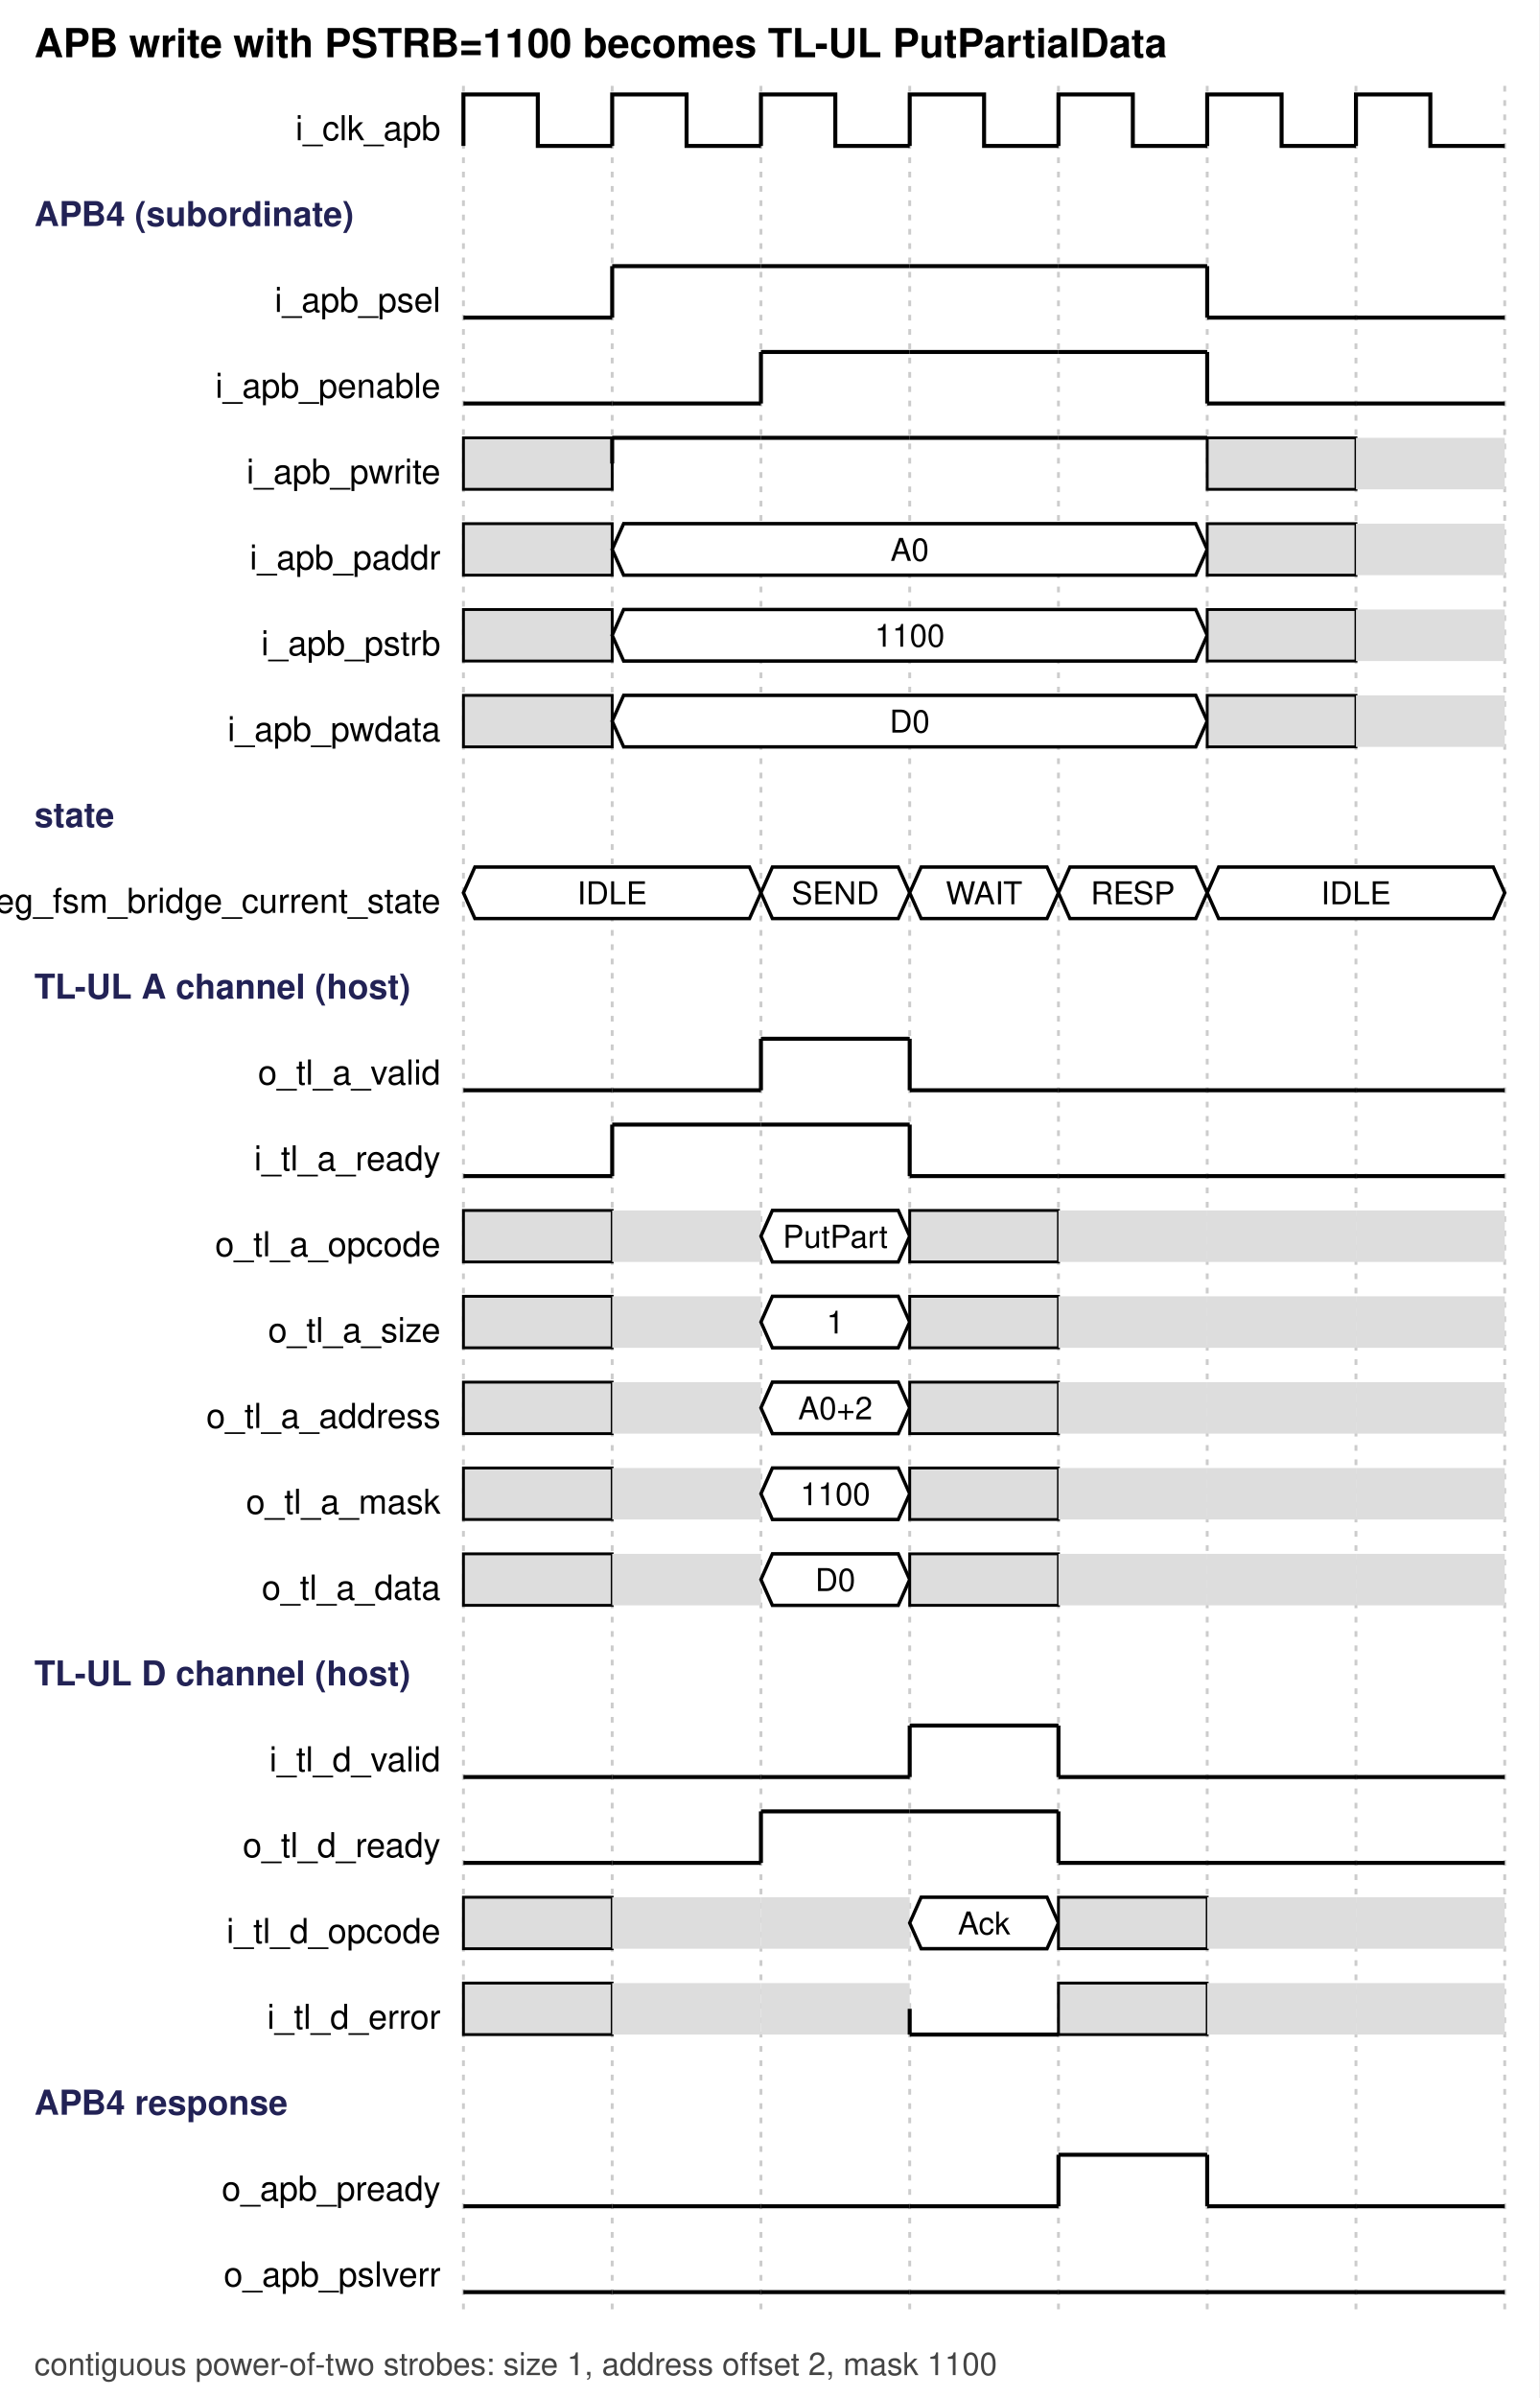
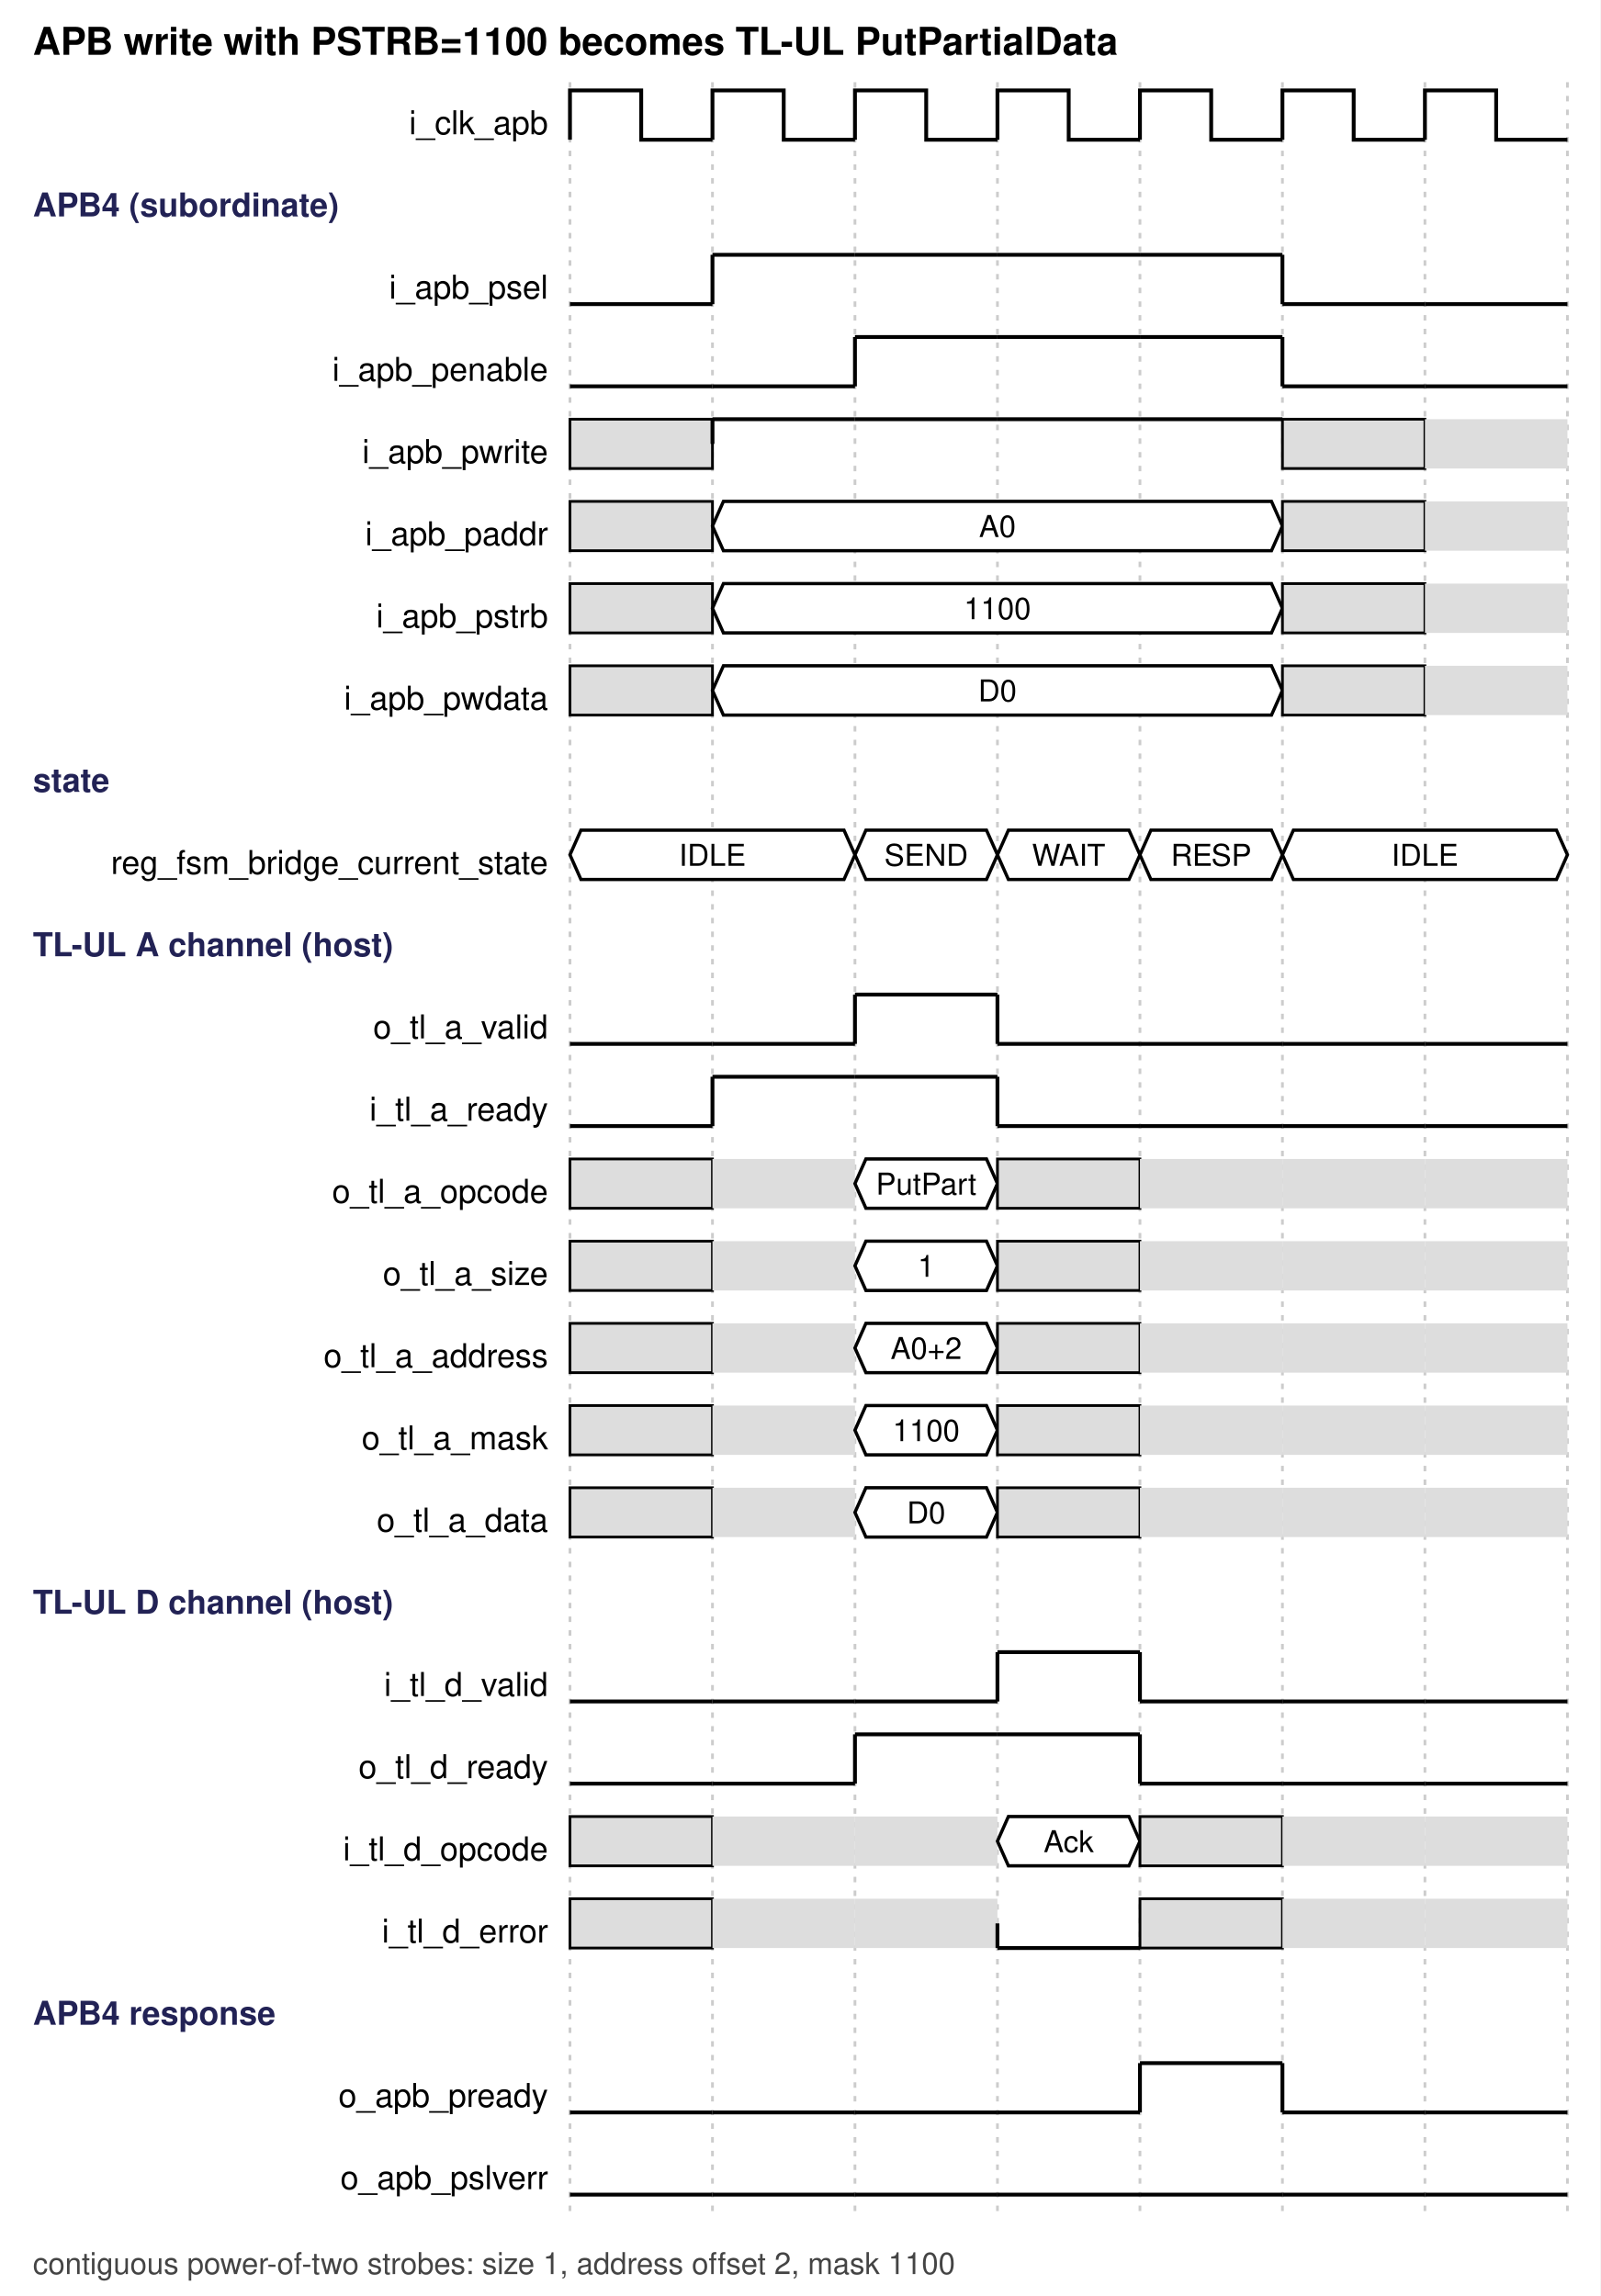
- <svg xmlns="http://www.w3.org/2000/svg" width="538" height="838" viewBox="0 0 538 838" font-family="Helvetica,Arial,sans-serif">
+ <svg xmlns="http://www.w3.org/2000/svg" width="584" height="838" viewBox="0 0 584 838" font-family="Helvetica,Arial,sans-serif">
  <rect width="100%" height="100%" fill="#fff" />
  <text x="12" y="20" font-size="14" font-weight="bold">APB write with PSTRB=1100 becomes TL-UL PutPartialData</text>
-   <line x1="162" y1="30" x2="162" y2="810" stroke="#ccc" stroke-dasharray="2,3" />
-   <line x1="214" y1="30" x2="214" y2="810" stroke="#ccc" stroke-dasharray="2,3" />
-   <line x1="266" y1="30" x2="266" y2="810" stroke="#ccc" stroke-dasharray="2,3" />
-   <line x1="318" y1="30" x2="318" y2="810" stroke="#ccc" stroke-dasharray="2,3" />
-   <line x1="370" y1="30" x2="370" y2="810" stroke="#ccc" stroke-dasharray="2,3" />
-   <line x1="422" y1="30" x2="422" y2="810" stroke="#ccc" stroke-dasharray="2,3" />
-   <line x1="474" y1="30" x2="474" y2="810" stroke="#ccc" stroke-dasharray="2,3" />
-   <line x1="526" y1="30" x2="526" y2="810" stroke="#ccc" stroke-dasharray="2,3" />
-   <text x="154" y="49" font-size="12" text-anchor="end">i_clk_apb</text>
-   <polyline points="162.0,51.0 162.0,33.0 188.0,33.0 188.0,51.0 214.0,51.0" stroke="#000" stroke-width="1.4" fill="none" />
-   <polyline points="214.0,51.0 214.0,33.0 240.0,33.0 240.0,51.0 266.0,51.0" stroke="#000" stroke-width="1.4" fill="none" />
-   <polyline points="266.0,51.0 266.0,33.0 292.0,33.0 292.0,51.0 318.0,51.0" stroke="#000" stroke-width="1.4" fill="none" />
-   <polyline points="318.0,51.0 318.0,33.0 344.0,33.0 344.0,51.0 370.0,51.0" stroke="#000" stroke-width="1.4" fill="none" />
-   <polyline points="370.0,51.0 370.0,33.0 396.0,33.0 396.0,51.0 422.0,51.0" stroke="#000" stroke-width="1.4" fill="none" />
-   <polyline points="422.0,51.0 422.0,33.0 448.0,33.0 448.0,51.0 474.0,51.0" stroke="#000" stroke-width="1.4" fill="none" />
-   <polyline points="474.0,51.0 474.0,33.0 500.0,33.0 500.0,51.0 526.0,51.0" stroke="#000" stroke-width="1.4" fill="none" />
+   <line x1="208" y1="30" x2="208" y2="810" stroke="#ccc" stroke-dasharray="2,3" />
+   <line x1="260" y1="30" x2="260" y2="810" stroke="#ccc" stroke-dasharray="2,3" />
+   <line x1="312" y1="30" x2="312" y2="810" stroke="#ccc" stroke-dasharray="2,3" />
+   <line x1="364" y1="30" x2="364" y2="810" stroke="#ccc" stroke-dasharray="2,3" />
+   <line x1="416" y1="30" x2="416" y2="810" stroke="#ccc" stroke-dasharray="2,3" />
+   <line x1="468" y1="30" x2="468" y2="810" stroke="#ccc" stroke-dasharray="2,3" />
+   <line x1="520" y1="30" x2="520" y2="810" stroke="#ccc" stroke-dasharray="2,3" />
+   <line x1="572" y1="30" x2="572" y2="810" stroke="#ccc" stroke-dasharray="2,3" />
+   <text x="200" y="49" font-size="12" text-anchor="end">i_clk_apb</text>
+   <polyline points="208.0,51.0 208.0,33.0 234.0,33.0 234.0,51.0 260.0,51.0" stroke="#000" stroke-width="1.4" fill="none" />
+   <polyline points="260.0,51.0 260.0,33.0 286.0,33.0 286.0,51.0 312.0,51.0" stroke="#000" stroke-width="1.4" fill="none" />
+   <polyline points="312.0,51.0 312.0,33.0 338.0,33.0 338.0,51.0 364.0,51.0" stroke="#000" stroke-width="1.4" fill="none" />
+   <polyline points="364.0,51.0 364.0,33.0 390.0,33.0 390.0,51.0 416.0,51.0" stroke="#000" stroke-width="1.4" fill="none" />
+   <polyline points="416.0,51.0 416.0,33.0 442.0,33.0 442.0,51.0 468.0,51.0" stroke="#000" stroke-width="1.4" fill="none" />
+   <polyline points="468.0,51.0 468.0,33.0 494.0,33.0 494.0,51.0 520.0,51.0" stroke="#000" stroke-width="1.4" fill="none" />
+   <polyline points="520.0,51.0 520.0,33.0 546.0,33.0 546.0,51.0 572.0,51.0" stroke="#000" stroke-width="1.4" fill="none" />
  <text x="12" y="79" font-size="12" font-weight="bold" fill="#225">APB4 (subordinate)</text>
-   <text x="154" y="109" font-size="12" text-anchor="end">i_apb_psel</text>
-   <polyline points="162.0,111.0 214.0,111.0" stroke="#000" stroke-width="1.4" fill="none" />
-   <polyline points="214.0,111.0 214.0,93.0" stroke="#000" stroke-width="1.4" fill="none" />
-   <polyline points="214.0,93.0 266.0,93.0" stroke="#000" stroke-width="1.4" fill="none" />
-   <polyline points="266.0,93.0 318.0,93.0" stroke="#000" stroke-width="1.4" fill="none" />
-   <polyline points="318.0,93.0 370.0,93.0" stroke="#000" stroke-width="1.4" fill="none" />
-   <polyline points="370.0,93.0 422.0,93.0" stroke="#000" stroke-width="1.4" fill="none" />
-   <polyline points="422.0,93.0 422.0,111.0" stroke="#000" stroke-width="1.4" fill="none" />
-   <polyline points="422.0,111.0 474.0,111.0" stroke="#000" stroke-width="1.4" fill="none" />
-   <polyline points="474.0,111.0 526.0,111.0" stroke="#000" stroke-width="1.4" fill="none" />
-   <text x="154" y="139" font-size="12" text-anchor="end">i_apb_penable</text>
-   <polyline points="162.0,141.0 214.0,141.0" stroke="#000" stroke-width="1.4" fill="none" />
-   <polyline points="214.0,141.0 266.0,141.0" stroke="#000" stroke-width="1.4" fill="none" />
-   <polyline points="266.0,141.0 266.0,123.0" stroke="#000" stroke-width="1.4" fill="none" />
-   <polyline points="266.0,123.0 318.0,123.0" stroke="#000" stroke-width="1.4" fill="none" />
-   <polyline points="318.0,123.0 370.0,123.0" stroke="#000" stroke-width="1.4" fill="none" />
-   <polyline points="370.0,123.0 422.0,123.0" stroke="#000" stroke-width="1.4" fill="none" />
-   <polyline points="422.0,123.0 422.0,141.0" stroke="#000" stroke-width="1.4" fill="none" />
-   <polyline points="422.0,141.0 474.0,141.0" stroke="#000" stroke-width="1.4" fill="none" />
-   <polyline points="474.0,141.0 526.0,141.0" stroke="#000" stroke-width="1.4" fill="none" />
-   <text x="154" y="169" font-size="12" text-anchor="end">i_apb_pwrite</text>
-   <rect x="162.0" y="153.0" width="52.0" height="18.0" fill="#ddd" stroke="#000" />
-   <polyline points="214.0,162.0 214.0,153.0" stroke="#000" stroke-width="1.4" fill="none" />
-   <polyline points="214.0,153.0 266.0,153.0" stroke="#000" stroke-width="1.4" fill="none" />
-   <polyline points="266.0,153.0 318.0,153.0" stroke="#000" stroke-width="1.4" fill="none" />
-   <polyline points="318.0,153.0 370.0,153.0" stroke="#000" stroke-width="1.4" fill="none" />
-   <polyline points="370.0,153.0 422.0,153.0" stroke="#000" stroke-width="1.4" fill="none" />
-   <rect x="422.0" y="153.0" width="52.0" height="18.0" fill="#ddd" stroke="#000" />
-   <rect x="474.0" y="153.0" width="52.0" height="18.0" fill="#ddd" stroke="none" />
-   <text x="154" y="199" font-size="12" text-anchor="end">i_apb_paddr</text>
-   <rect x="162.0" y="183.0" width="52.0" height="18.0" fill="#ddd" stroke="#000" />
-   <polygon points="218.0,183.0 418.0,183.0 422.0,192.0 418.0,201.0 218.0,201.0 214.0,192.0" fill="#ffffff" stroke="#000" stroke-width="1.2" />
-   <text x="318.0" y="196.0" text-anchor="middle" font-size="11">A0</text>
-   <rect x="422.0" y="183.0" width="52.0" height="18.0" fill="#ddd" stroke="#000" />
-   <rect x="474.0" y="183.0" width="52.0" height="18.0" fill="#ddd" stroke="none" />
-   <text x="154" y="229" font-size="12" text-anchor="end">i_apb_pstrb</text>
-   <rect x="162.0" y="213.0" width="52.0" height="18.0" fill="#ddd" stroke="#000" />
-   <polygon points="218.0,213.0 418.0,213.0 422.0,222.0 418.0,231.0 218.0,231.0 214.0,222.0" fill="#ffffff" stroke="#000" stroke-width="1.2" />
-   <text x="318.0" y="226.0" text-anchor="middle" font-size="11">1100</text>
-   <rect x="422.0" y="213.0" width="52.0" height="18.0" fill="#ddd" stroke="#000" />
-   <rect x="474.0" y="213.0" width="52.0" height="18.0" fill="#ddd" stroke="none" />
-   <text x="154" y="259" font-size="12" text-anchor="end">i_apb_pwdata</text>
-   <rect x="162.0" y="243.0" width="52.0" height="18.0" fill="#ddd" stroke="#000" />
-   <polygon points="218.0,243.0 418.0,243.0 422.0,252.0 418.0,261.0 218.0,261.0 214.0,252.0" fill="#ffffff" stroke="#000" stroke-width="1.2" />
-   <text x="318.0" y="256.0" text-anchor="middle" font-size="11">D0</text>
-   <rect x="422.0" y="243.0" width="52.0" height="18.0" fill="#ddd" stroke="#000" />
-   <rect x="474.0" y="243.0" width="52.0" height="18.0" fill="#ddd" stroke="none" />
+   <text x="200" y="109" font-size="12" text-anchor="end">i_apb_psel</text>
+   <polyline points="208.0,111.0 260.0,111.0" stroke="#000" stroke-width="1.4" fill="none" />
+   <polyline points="260.0,111.0 260.0,93.0" stroke="#000" stroke-width="1.4" fill="none" />
+   <polyline points="260.0,93.0 312.0,93.0" stroke="#000" stroke-width="1.4" fill="none" />
+   <polyline points="312.0,93.0 364.0,93.0" stroke="#000" stroke-width="1.4" fill="none" />
+   <polyline points="364.0,93.0 416.0,93.0" stroke="#000" stroke-width="1.4" fill="none" />
+   <polyline points="416.0,93.0 468.0,93.0" stroke="#000" stroke-width="1.4" fill="none" />
+   <polyline points="468.0,93.0 468.0,111.0" stroke="#000" stroke-width="1.4" fill="none" />
+   <polyline points="468.0,111.0 520.0,111.0" stroke="#000" stroke-width="1.4" fill="none" />
+   <polyline points="520.0,111.0 572.0,111.0" stroke="#000" stroke-width="1.4" fill="none" />
+   <text x="200" y="139" font-size="12" text-anchor="end">i_apb_penable</text>
+   <polyline points="208.0,141.0 260.0,141.0" stroke="#000" stroke-width="1.4" fill="none" />
+   <polyline points="260.0,141.0 312.0,141.0" stroke="#000" stroke-width="1.4" fill="none" />
+   <polyline points="312.0,141.0 312.0,123.0" stroke="#000" stroke-width="1.4" fill="none" />
+   <polyline points="312.0,123.0 364.0,123.0" stroke="#000" stroke-width="1.4" fill="none" />
+   <polyline points="364.0,123.0 416.0,123.0" stroke="#000" stroke-width="1.4" fill="none" />
+   <polyline points="416.0,123.0 468.0,123.0" stroke="#000" stroke-width="1.4" fill="none" />
+   <polyline points="468.0,123.0 468.0,141.0" stroke="#000" stroke-width="1.4" fill="none" />
+   <polyline points="468.0,141.0 520.0,141.0" stroke="#000" stroke-width="1.4" fill="none" />
+   <polyline points="520.0,141.0 572.0,141.0" stroke="#000" stroke-width="1.4" fill="none" />
+   <text x="200" y="169" font-size="12" text-anchor="end">i_apb_pwrite</text>
+   <rect x="208.0" y="153.0" width="52.0" height="18.0" fill="#ddd" stroke="#000" />
+   <polyline points="260.0,162.0 260.0,153.0" stroke="#000" stroke-width="1.4" fill="none" />
+   <polyline points="260.0,153.0 312.0,153.0" stroke="#000" stroke-width="1.4" fill="none" />
+   <polyline points="312.0,153.0 364.0,153.0" stroke="#000" stroke-width="1.4" fill="none" />
+   <polyline points="364.0,153.0 416.0,153.0" stroke="#000" stroke-width="1.4" fill="none" />
+   <polyline points="416.0,153.0 468.0,153.0" stroke="#000" stroke-width="1.4" fill="none" />
+   <rect x="468.0" y="153.0" width="52.0" height="18.0" fill="#ddd" stroke="#000" />
+   <rect x="520.0" y="153.0" width="52.0" height="18.0" fill="#ddd" stroke="none" />
+   <text x="200" y="199" font-size="12" text-anchor="end">i_apb_paddr</text>
+   <rect x="208.0" y="183.0" width="52.0" height="18.0" fill="#ddd" stroke="#000" />
+   <polygon points="264.0,183.0 464.0,183.0 468.0,192.0 464.0,201.0 264.0,201.0 260.0,192.0" fill="#ffffff" stroke="#000" stroke-width="1.2" />
+   <text x="364.0" y="196.0" text-anchor="middle" font-size="11">A0</text>
+   <rect x="468.0" y="183.0" width="52.0" height="18.0" fill="#ddd" stroke="#000" />
+   <rect x="520.0" y="183.0" width="52.0" height="18.0" fill="#ddd" stroke="none" />
+   <text x="200" y="229" font-size="12" text-anchor="end">i_apb_pstrb</text>
+   <rect x="208.0" y="213.0" width="52.0" height="18.0" fill="#ddd" stroke="#000" />
+   <polygon points="264.0,213.0 464.0,213.0 468.0,222.0 464.0,231.0 264.0,231.0 260.0,222.0" fill="#ffffff" stroke="#000" stroke-width="1.2" />
+   <text x="364.0" y="226.0" text-anchor="middle" font-size="11">1100</text>
+   <rect x="468.0" y="213.0" width="52.0" height="18.0" fill="#ddd" stroke="#000" />
+   <rect x="520.0" y="213.0" width="52.0" height="18.0" fill="#ddd" stroke="none" />
+   <text x="200" y="259" font-size="12" text-anchor="end">i_apb_pwdata</text>
+   <rect x="208.0" y="243.0" width="52.0" height="18.0" fill="#ddd" stroke="#000" />
+   <polygon points="264.0,243.0 464.0,243.0 468.0,252.0 464.0,261.0 264.0,261.0 260.0,252.0" fill="#ffffff" stroke="#000" stroke-width="1.2" />
+   <text x="364.0" y="256.0" text-anchor="middle" font-size="11">D0</text>
+   <rect x="468.0" y="243.0" width="52.0" height="18.0" fill="#ddd" stroke="#000" />
+   <rect x="520.0" y="243.0" width="52.0" height="18.0" fill="#ddd" stroke="none" />
  <text x="12" y="289" font-size="12" font-weight="bold" fill="#225">state</text>
-   <text x="154" y="319" font-size="12" text-anchor="end">reg_fsm_bridge_current_state</text>
-   <polygon points="166.0,303.0 262.0,303.0 266.0,312.0 262.0,321.0 166.0,321.0 162.0,312.0" fill="#ffffff" stroke="#000" stroke-width="1.2" />
-   <text x="214.0" y="316.0" text-anchor="middle" font-size="11">IDLE</text>
-   <polygon points="270.0,303.0 314.0,303.0 318.0,312.0 314.0,321.0 270.0,321.0 266.0,312.0" fill="#ffffff" stroke="#000" stroke-width="1.2" />
-   <text x="292.0" y="316.0" text-anchor="middle" font-size="11">SEND</text>
-   <polygon points="322.0,303.0 366.0,303.0 370.0,312.0 366.0,321.0 322.0,321.0 318.0,312.0" fill="#ffffff" stroke="#000" stroke-width="1.2" />
-   <text x="344.0" y="316.0" text-anchor="middle" font-size="11">WAIT</text>
-   <polygon points="374.0,303.0 418.0,303.0 422.0,312.0 418.0,321.0 374.0,321.0 370.0,312.0" fill="#ffffff" stroke="#000" stroke-width="1.2" />
-   <text x="396.0" y="316.0" text-anchor="middle" font-size="11">RESP</text>
-   <polygon points="426.0,303.0 522.0,303.0 526.0,312.0 522.0,321.0 426.0,321.0 422.0,312.0" fill="#ffffff" stroke="#000" stroke-width="1.2" />
-   <text x="474.0" y="316.0" text-anchor="middle" font-size="11">IDLE</text>
+   <text x="200" y="319" font-size="12" text-anchor="end">reg_fsm_bridge_current_state</text>
+   <polygon points="212.0,303.0 308.0,303.0 312.0,312.0 308.0,321.0 212.0,321.0 208.0,312.0" fill="#ffffff" stroke="#000" stroke-width="1.2" />
+   <text x="260.0" y="316.0" text-anchor="middle" font-size="11">IDLE</text>
+   <polygon points="316.0,303.0 360.0,303.0 364.0,312.0 360.0,321.0 316.0,321.0 312.0,312.0" fill="#ffffff" stroke="#000" stroke-width="1.2" />
+   <text x="338.0" y="316.0" text-anchor="middle" font-size="11">SEND</text>
+   <polygon points="368.0,303.0 412.0,303.0 416.0,312.0 412.0,321.0 368.0,321.0 364.0,312.0" fill="#ffffff" stroke="#000" stroke-width="1.2" />
+   <text x="390.0" y="316.0" text-anchor="middle" font-size="11">WAIT</text>
+   <polygon points="420.0,303.0 464.0,303.0 468.0,312.0 464.0,321.0 420.0,321.0 416.0,312.0" fill="#ffffff" stroke="#000" stroke-width="1.2" />
+   <text x="442.0" y="316.0" text-anchor="middle" font-size="11">RESP</text>
+   <polygon points="472.0,303.0 568.0,303.0 572.0,312.0 568.0,321.0 472.0,321.0 468.0,312.0" fill="#ffffff" stroke="#000" stroke-width="1.2" />
+   <text x="520.0" y="316.0" text-anchor="middle" font-size="11">IDLE</text>
  <text x="12" y="349" font-size="12" font-weight="bold" fill="#225">TL-UL A channel (host)</text>
-   <text x="154" y="379" font-size="12" text-anchor="end">o_tl_a_valid</text>
-   <polyline points="162.0,381.0 214.0,381.0" stroke="#000" stroke-width="1.4" fill="none" />
-   <polyline points="214.0,381.0 266.0,381.0" stroke="#000" stroke-width="1.4" fill="none" />
-   <polyline points="266.0,381.0 266.0,363.0" stroke="#000" stroke-width="1.4" fill="none" />
-   <polyline points="266.0,363.0 318.0,363.0" stroke="#000" stroke-width="1.4" fill="none" />
-   <polyline points="318.0,363.0 318.0,381.0" stroke="#000" stroke-width="1.4" fill="none" />
-   <polyline points="318.0,381.0 370.0,381.0" stroke="#000" stroke-width="1.4" fill="none" />
-   <polyline points="370.0,381.0 422.0,381.0" stroke="#000" stroke-width="1.4" fill="none" />
-   <polyline points="422.0,381.0 474.0,381.0" stroke="#000" stroke-width="1.4" fill="none" />
-   <polyline points="474.0,381.0 526.0,381.0" stroke="#000" stroke-width="1.4" fill="none" />
-   <text x="154" y="409" font-size="12" text-anchor="end">i_tl_a_ready</text>
-   <polyline points="162.0,411.0 214.0,411.0" stroke="#000" stroke-width="1.4" fill="none" />
-   <polyline points="214.0,411.0 214.0,393.0" stroke="#000" stroke-width="1.4" fill="none" />
-   <polyline points="214.0,393.0 266.0,393.0" stroke="#000" stroke-width="1.4" fill="none" />
-   <polyline points="266.0,393.0 318.0,393.0" stroke="#000" stroke-width="1.4" fill="none" />
-   <polyline points="318.0,393.0 318.0,411.0" stroke="#000" stroke-width="1.4" fill="none" />
-   <polyline points="318.0,411.0 370.0,411.0" stroke="#000" stroke-width="1.4" fill="none" />
-   <polyline points="370.0,411.0 422.0,411.0" stroke="#000" stroke-width="1.4" fill="none" />
-   <polyline points="422.0,411.0 474.0,411.0" stroke="#000" stroke-width="1.4" fill="none" />
-   <polyline points="474.0,411.0 526.0,411.0" stroke="#000" stroke-width="1.4" fill="none" />
-   <text x="154" y="439" font-size="12" text-anchor="end">o_tl_a_opcode</text>
-   <rect x="162.0" y="423.0" width="52.0" height="18.0" fill="#ddd" stroke="#000" />
-   <rect x="214.0" y="423.0" width="52.0" height="18.0" fill="#ddd" stroke="none" />
-   <polygon points="270.0,423.0 314.0,423.0 318.0,432.0 314.0,441.0 270.0,441.0 266.0,432.0" fill="#ffffff" stroke="#000" stroke-width="1.2" />
-   <text x="292.0" y="436.0" text-anchor="middle" font-size="11">PutPart</text>
-   <rect x="318.0" y="423.0" width="52.0" height="18.0" fill="#ddd" stroke="#000" />
-   <rect x="370.0" y="423.0" width="52.0" height="18.0" fill="#ddd" stroke="none" />
-   <rect x="422.0" y="423.0" width="52.0" height="18.0" fill="#ddd" stroke="none" />
-   <rect x="474.0" y="423.0" width="52.0" height="18.0" fill="#ddd" stroke="none" />
-   <text x="154" y="469" font-size="12" text-anchor="end">o_tl_a_size</text>
-   <rect x="162.0" y="453.0" width="52.0" height="18.0" fill="#ddd" stroke="#000" />
-   <rect x="214.0" y="453.0" width="52.0" height="18.0" fill="#ddd" stroke="none" />
-   <polygon points="270.0,453.0 314.0,453.0 318.0,462.0 314.0,471.0 270.0,471.0 266.0,462.0" fill="#ffffff" stroke="#000" stroke-width="1.2" />
-   <text x="292.0" y="466.0" text-anchor="middle" font-size="11">1</text>
-   <rect x="318.0" y="453.0" width="52.0" height="18.0" fill="#ddd" stroke="#000" />
-   <rect x="370.0" y="453.0" width="52.0" height="18.0" fill="#ddd" stroke="none" />
-   <rect x="422.0" y="453.0" width="52.0" height="18.0" fill="#ddd" stroke="none" />
-   <rect x="474.0" y="453.0" width="52.0" height="18.0" fill="#ddd" stroke="none" />
-   <text x="154" y="499" font-size="12" text-anchor="end">o_tl_a_address</text>
-   <rect x="162.0" y="483.0" width="52.0" height="18.0" fill="#ddd" stroke="#000" />
-   <rect x="214.0" y="483.0" width="52.0" height="18.0" fill="#ddd" stroke="none" />
-   <polygon points="270.0,483.0 314.0,483.0 318.0,492.0 314.0,501.0 270.0,501.0 266.0,492.0" fill="#ffffff" stroke="#000" stroke-width="1.2" />
-   <text x="292.0" y="496.0" text-anchor="middle" font-size="11">A0+2</text>
-   <rect x="318.0" y="483.0" width="52.0" height="18.0" fill="#ddd" stroke="#000" />
-   <rect x="370.0" y="483.0" width="52.0" height="18.0" fill="#ddd" stroke="none" />
-   <rect x="422.0" y="483.0" width="52.0" height="18.0" fill="#ddd" stroke="none" />
-   <rect x="474.0" y="483.0" width="52.0" height="18.0" fill="#ddd" stroke="none" />
-   <text x="154" y="529" font-size="12" text-anchor="end">o_tl_a_mask</text>
-   <rect x="162.0" y="513.0" width="52.0" height="18.0" fill="#ddd" stroke="#000" />
-   <rect x="214.0" y="513.0" width="52.0" height="18.0" fill="#ddd" stroke="none" />
-   <polygon points="270.0,513.0 314.0,513.0 318.0,522.0 314.0,531.0 270.0,531.0 266.0,522.0" fill="#ffffff" stroke="#000" stroke-width="1.2" />
-   <text x="292.0" y="526.0" text-anchor="middle" font-size="11">1100</text>
-   <rect x="318.0" y="513.0" width="52.0" height="18.0" fill="#ddd" stroke="#000" />
-   <rect x="370.0" y="513.0" width="52.0" height="18.0" fill="#ddd" stroke="none" />
-   <rect x="422.0" y="513.0" width="52.0" height="18.0" fill="#ddd" stroke="none" />
-   <rect x="474.0" y="513.0" width="52.0" height="18.0" fill="#ddd" stroke="none" />
-   <text x="154" y="559" font-size="12" text-anchor="end">o_tl_a_data</text>
-   <rect x="162.0" y="543.0" width="52.0" height="18.0" fill="#ddd" stroke="#000" />
-   <rect x="214.0" y="543.0" width="52.0" height="18.0" fill="#ddd" stroke="none" />
-   <polygon points="270.0,543.0 314.0,543.0 318.0,552.0 314.0,561.0 270.0,561.0 266.0,552.0" fill="#ffffff" stroke="#000" stroke-width="1.2" />
-   <text x="292.0" y="556.0" text-anchor="middle" font-size="11">D0</text>
-   <rect x="318.0" y="543.0" width="52.0" height="18.0" fill="#ddd" stroke="#000" />
-   <rect x="370.0" y="543.0" width="52.0" height="18.0" fill="#ddd" stroke="none" />
-   <rect x="422.0" y="543.0" width="52.0" height="18.0" fill="#ddd" stroke="none" />
-   <rect x="474.0" y="543.0" width="52.0" height="18.0" fill="#ddd" stroke="none" />
+   <text x="200" y="379" font-size="12" text-anchor="end">o_tl_a_valid</text>
+   <polyline points="208.0,381.0 260.0,381.0" stroke="#000" stroke-width="1.4" fill="none" />
+   <polyline points="260.0,381.0 312.0,381.0" stroke="#000" stroke-width="1.4" fill="none" />
+   <polyline points="312.0,381.0 312.0,363.0" stroke="#000" stroke-width="1.4" fill="none" />
+   <polyline points="312.0,363.0 364.0,363.0" stroke="#000" stroke-width="1.4" fill="none" />
+   <polyline points="364.0,363.0 364.0,381.0" stroke="#000" stroke-width="1.4" fill="none" />
+   <polyline points="364.0,381.0 416.0,381.0" stroke="#000" stroke-width="1.4" fill="none" />
+   <polyline points="416.0,381.0 468.0,381.0" stroke="#000" stroke-width="1.4" fill="none" />
+   <polyline points="468.0,381.0 520.0,381.0" stroke="#000" stroke-width="1.4" fill="none" />
+   <polyline points="520.0,381.0 572.0,381.0" stroke="#000" stroke-width="1.4" fill="none" />
+   <text x="200" y="409" font-size="12" text-anchor="end">i_tl_a_ready</text>
+   <polyline points="208.0,411.0 260.0,411.0" stroke="#000" stroke-width="1.4" fill="none" />
+   <polyline points="260.0,411.0 260.0,393.0" stroke="#000" stroke-width="1.4" fill="none" />
+   <polyline points="260.0,393.0 312.0,393.0" stroke="#000" stroke-width="1.4" fill="none" />
+   <polyline points="312.0,393.0 364.0,393.0" stroke="#000" stroke-width="1.4" fill="none" />
+   <polyline points="364.0,393.0 364.0,411.0" stroke="#000" stroke-width="1.4" fill="none" />
+   <polyline points="364.0,411.0 416.0,411.0" stroke="#000" stroke-width="1.4" fill="none" />
+   <polyline points="416.0,411.0 468.0,411.0" stroke="#000" stroke-width="1.4" fill="none" />
+   <polyline points="468.0,411.0 520.0,411.0" stroke="#000" stroke-width="1.4" fill="none" />
+   <polyline points="520.0,411.0 572.0,411.0" stroke="#000" stroke-width="1.4" fill="none" />
+   <text x="200" y="439" font-size="12" text-anchor="end">o_tl_a_opcode</text>
+   <rect x="208.0" y="423.0" width="52.0" height="18.0" fill="#ddd" stroke="#000" />
+   <rect x="260.0" y="423.0" width="52.0" height="18.0" fill="#ddd" stroke="none" />
+   <polygon points="316.0,423.0 360.0,423.0 364.0,432.0 360.0,441.0 316.0,441.0 312.0,432.0" fill="#ffffff" stroke="#000" stroke-width="1.2" />
+   <text x="338.0" y="436.0" text-anchor="middle" font-size="11">PutPart</text>
+   <rect x="364.0" y="423.0" width="52.0" height="18.0" fill="#ddd" stroke="#000" />
+   <rect x="416.0" y="423.0" width="52.0" height="18.0" fill="#ddd" stroke="none" />
+   <rect x="468.0" y="423.0" width="52.0" height="18.0" fill="#ddd" stroke="none" />
+   <rect x="520.0" y="423.0" width="52.0" height="18.0" fill="#ddd" stroke="none" />
+   <text x="200" y="469" font-size="12" text-anchor="end">o_tl_a_size</text>
+   <rect x="208.0" y="453.0" width="52.0" height="18.0" fill="#ddd" stroke="#000" />
+   <rect x="260.0" y="453.0" width="52.0" height="18.0" fill="#ddd" stroke="none" />
+   <polygon points="316.0,453.0 360.0,453.0 364.0,462.0 360.0,471.0 316.0,471.0 312.0,462.0" fill="#ffffff" stroke="#000" stroke-width="1.2" />
+   <text x="338.0" y="466.0" text-anchor="middle" font-size="11">1</text>
+   <rect x="364.0" y="453.0" width="52.0" height="18.0" fill="#ddd" stroke="#000" />
+   <rect x="416.0" y="453.0" width="52.0" height="18.0" fill="#ddd" stroke="none" />
+   <rect x="468.0" y="453.0" width="52.0" height="18.0" fill="#ddd" stroke="none" />
+   <rect x="520.0" y="453.0" width="52.0" height="18.0" fill="#ddd" stroke="none" />
+   <text x="200" y="499" font-size="12" text-anchor="end">o_tl_a_address</text>
+   <rect x="208.0" y="483.0" width="52.0" height="18.0" fill="#ddd" stroke="#000" />
+   <rect x="260.0" y="483.0" width="52.0" height="18.0" fill="#ddd" stroke="none" />
+   <polygon points="316.0,483.0 360.0,483.0 364.0,492.0 360.0,501.0 316.0,501.0 312.0,492.0" fill="#ffffff" stroke="#000" stroke-width="1.2" />
+   <text x="338.0" y="496.0" text-anchor="middle" font-size="11">A0+2</text>
+   <rect x="364.0" y="483.0" width="52.0" height="18.0" fill="#ddd" stroke="#000" />
+   <rect x="416.0" y="483.0" width="52.0" height="18.0" fill="#ddd" stroke="none" />
+   <rect x="468.0" y="483.0" width="52.0" height="18.0" fill="#ddd" stroke="none" />
+   <rect x="520.0" y="483.0" width="52.0" height="18.0" fill="#ddd" stroke="none" />
+   <text x="200" y="529" font-size="12" text-anchor="end">o_tl_a_mask</text>
+   <rect x="208.0" y="513.0" width="52.0" height="18.0" fill="#ddd" stroke="#000" />
+   <rect x="260.0" y="513.0" width="52.0" height="18.0" fill="#ddd" stroke="none" />
+   <polygon points="316.0,513.0 360.0,513.0 364.0,522.0 360.0,531.0 316.0,531.0 312.0,522.0" fill="#ffffff" stroke="#000" stroke-width="1.2" />
+   <text x="338.0" y="526.0" text-anchor="middle" font-size="11">1100</text>
+   <rect x="364.0" y="513.0" width="52.0" height="18.0" fill="#ddd" stroke="#000" />
+   <rect x="416.0" y="513.0" width="52.0" height="18.0" fill="#ddd" stroke="none" />
+   <rect x="468.0" y="513.0" width="52.0" height="18.0" fill="#ddd" stroke="none" />
+   <rect x="520.0" y="513.0" width="52.0" height="18.0" fill="#ddd" stroke="none" />
+   <text x="200" y="559" font-size="12" text-anchor="end">o_tl_a_data</text>
+   <rect x="208.0" y="543.0" width="52.0" height="18.0" fill="#ddd" stroke="#000" />
+   <rect x="260.0" y="543.0" width="52.0" height="18.0" fill="#ddd" stroke="none" />
+   <polygon points="316.0,543.0 360.0,543.0 364.0,552.0 360.0,561.0 316.0,561.0 312.0,552.0" fill="#ffffff" stroke="#000" stroke-width="1.2" />
+   <text x="338.0" y="556.0" text-anchor="middle" font-size="11">D0</text>
+   <rect x="364.0" y="543.0" width="52.0" height="18.0" fill="#ddd" stroke="#000" />
+   <rect x="416.0" y="543.0" width="52.0" height="18.0" fill="#ddd" stroke="none" />
+   <rect x="468.0" y="543.0" width="52.0" height="18.0" fill="#ddd" stroke="none" />
+   <rect x="520.0" y="543.0" width="52.0" height="18.0" fill="#ddd" stroke="none" />
  <text x="12" y="589" font-size="12" font-weight="bold" fill="#225">TL-UL D channel (host)</text>
-   <text x="154" y="619" font-size="12" text-anchor="end">i_tl_d_valid</text>
-   <polyline points="162.0,621.0 214.0,621.0" stroke="#000" stroke-width="1.4" fill="none" />
-   <polyline points="214.0,621.0 266.0,621.0" stroke="#000" stroke-width="1.4" fill="none" />
-   <polyline points="266.0,621.0 318.0,621.0" stroke="#000" stroke-width="1.4" fill="none" />
-   <polyline points="318.0,621.0 318.0,603.0" stroke="#000" stroke-width="1.4" fill="none" />
-   <polyline points="318.0,603.0 370.0,603.0" stroke="#000" stroke-width="1.4" fill="none" />
-   <polyline points="370.0,603.0 370.0,621.0" stroke="#000" stroke-width="1.4" fill="none" />
-   <polyline points="370.0,621.0 422.0,621.0" stroke="#000" stroke-width="1.4" fill="none" />
-   <polyline points="422.0,621.0 474.0,621.0" stroke="#000" stroke-width="1.4" fill="none" />
-   <polyline points="474.0,621.0 526.0,621.0" stroke="#000" stroke-width="1.4" fill="none" />
-   <text x="154" y="649" font-size="12" text-anchor="end">o_tl_d_ready</text>
-   <polyline points="162.0,651.0 214.0,651.0" stroke="#000" stroke-width="1.4" fill="none" />
-   <polyline points="214.0,651.0 266.0,651.0" stroke="#000" stroke-width="1.4" fill="none" />
-   <polyline points="266.0,651.0 266.0,633.0" stroke="#000" stroke-width="1.4" fill="none" />
-   <polyline points="266.0,633.0 318.0,633.0" stroke="#000" stroke-width="1.4" fill="none" />
-   <polyline points="318.0,633.0 370.0,633.0" stroke="#000" stroke-width="1.4" fill="none" />
-   <polyline points="370.0,633.0 370.0,651.0" stroke="#000" stroke-width="1.4" fill="none" />
-   <polyline points="370.0,651.0 422.0,651.0" stroke="#000" stroke-width="1.4" fill="none" />
-   <polyline points="422.0,651.0 474.0,651.0" stroke="#000" stroke-width="1.4" fill="none" />
-   <polyline points="474.0,651.0 526.0,651.0" stroke="#000" stroke-width="1.4" fill="none" />
-   <text x="154" y="679" font-size="12" text-anchor="end">i_tl_d_opcode</text>
-   <rect x="162.0" y="663.0" width="52.0" height="18.0" fill="#ddd" stroke="#000" />
-   <rect x="214.0" y="663.0" width="52.0" height="18.0" fill="#ddd" stroke="none" />
-   <rect x="266.0" y="663.0" width="52.0" height="18.0" fill="#ddd" stroke="none" />
-   <polygon points="322.0,663.0 366.0,663.0 370.0,672.0 366.0,681.0 322.0,681.0 318.0,672.0" fill="#ffffff" stroke="#000" stroke-width="1.2" />
-   <text x="344.0" y="676.0" text-anchor="middle" font-size="11">Ack</text>
-   <rect x="370.0" y="663.0" width="52.0" height="18.0" fill="#ddd" stroke="#000" />
-   <rect x="422.0" y="663.0" width="52.0" height="18.0" fill="#ddd" stroke="none" />
-   <rect x="474.0" y="663.0" width="52.0" height="18.0" fill="#ddd" stroke="none" />
-   <text x="154" y="709" font-size="12" text-anchor="end">i_tl_d_error</text>
-   <rect x="162.0" y="693.0" width="52.0" height="18.0" fill="#ddd" stroke="#000" />
-   <rect x="214.0" y="693.0" width="52.0" height="18.0" fill="#ddd" stroke="none" />
-   <rect x="266.0" y="693.0" width="52.0" height="18.0" fill="#ddd" stroke="none" />
-   <polyline points="318.0,702.0 318.0,711.0" stroke="#000" stroke-width="1.4" fill="none" />
-   <polyline points="318.0,711.0 370.0,711.0" stroke="#000" stroke-width="1.4" fill="none" />
-   <rect x="370.0" y="693.0" width="52.0" height="18.0" fill="#ddd" stroke="#000" />
-   <rect x="422.0" y="693.0" width="52.0" height="18.0" fill="#ddd" stroke="none" />
-   <rect x="474.0" y="693.0" width="52.0" height="18.0" fill="#ddd" stroke="none" />
+   <text x="200" y="619" font-size="12" text-anchor="end">i_tl_d_valid</text>
+   <polyline points="208.0,621.0 260.0,621.0" stroke="#000" stroke-width="1.4" fill="none" />
+   <polyline points="260.0,621.0 312.0,621.0" stroke="#000" stroke-width="1.4" fill="none" />
+   <polyline points="312.0,621.0 364.0,621.0" stroke="#000" stroke-width="1.4" fill="none" />
+   <polyline points="364.0,621.0 364.0,603.0" stroke="#000" stroke-width="1.4" fill="none" />
+   <polyline points="364.0,603.0 416.0,603.0" stroke="#000" stroke-width="1.4" fill="none" />
+   <polyline points="416.0,603.0 416.0,621.0" stroke="#000" stroke-width="1.4" fill="none" />
+   <polyline points="416.0,621.0 468.0,621.0" stroke="#000" stroke-width="1.4" fill="none" />
+   <polyline points="468.0,621.0 520.0,621.0" stroke="#000" stroke-width="1.4" fill="none" />
+   <polyline points="520.0,621.0 572.0,621.0" stroke="#000" stroke-width="1.4" fill="none" />
+   <text x="200" y="649" font-size="12" text-anchor="end">o_tl_d_ready</text>
+   <polyline points="208.0,651.0 260.0,651.0" stroke="#000" stroke-width="1.4" fill="none" />
+   <polyline points="260.0,651.0 312.0,651.0" stroke="#000" stroke-width="1.4" fill="none" />
+   <polyline points="312.0,651.0 312.0,633.0" stroke="#000" stroke-width="1.4" fill="none" />
+   <polyline points="312.0,633.0 364.0,633.0" stroke="#000" stroke-width="1.4" fill="none" />
+   <polyline points="364.0,633.0 416.0,633.0" stroke="#000" stroke-width="1.4" fill="none" />
+   <polyline points="416.0,633.0 416.0,651.0" stroke="#000" stroke-width="1.4" fill="none" />
+   <polyline points="416.0,651.0 468.0,651.0" stroke="#000" stroke-width="1.4" fill="none" />
+   <polyline points="468.0,651.0 520.0,651.0" stroke="#000" stroke-width="1.4" fill="none" />
+   <polyline points="520.0,651.0 572.0,651.0" stroke="#000" stroke-width="1.4" fill="none" />
+   <text x="200" y="679" font-size="12" text-anchor="end">i_tl_d_opcode</text>
+   <rect x="208.0" y="663.0" width="52.0" height="18.0" fill="#ddd" stroke="#000" />
+   <rect x="260.0" y="663.0" width="52.0" height="18.0" fill="#ddd" stroke="none" />
+   <rect x="312.0" y="663.0" width="52.0" height="18.0" fill="#ddd" stroke="none" />
+   <polygon points="368.0,663.0 412.0,663.0 416.0,672.0 412.0,681.0 368.0,681.0 364.0,672.0" fill="#ffffff" stroke="#000" stroke-width="1.2" />
+   <text x="390.0" y="676.0" text-anchor="middle" font-size="11">Ack</text>
+   <rect x="416.0" y="663.0" width="52.0" height="18.0" fill="#ddd" stroke="#000" />
+   <rect x="468.0" y="663.0" width="52.0" height="18.0" fill="#ddd" stroke="none" />
+   <rect x="520.0" y="663.0" width="52.0" height="18.0" fill="#ddd" stroke="none" />
+   <text x="200" y="709" font-size="12" text-anchor="end">i_tl_d_error</text>
+   <rect x="208.0" y="693.0" width="52.0" height="18.0" fill="#ddd" stroke="#000" />
+   <rect x="260.0" y="693.0" width="52.0" height="18.0" fill="#ddd" stroke="none" />
+   <rect x="312.0" y="693.0" width="52.0" height="18.0" fill="#ddd" stroke="none" />
+   <polyline points="364.0,702.0 364.0,711.0" stroke="#000" stroke-width="1.4" fill="none" />
+   <polyline points="364.0,711.0 416.0,711.0" stroke="#000" stroke-width="1.4" fill="none" />
+   <rect x="416.0" y="693.0" width="52.0" height="18.0" fill="#ddd" stroke="#000" />
+   <rect x="468.0" y="693.0" width="52.0" height="18.0" fill="#ddd" stroke="none" />
+   <rect x="520.0" y="693.0" width="52.0" height="18.0" fill="#ddd" stroke="none" />
  <text x="12" y="739" font-size="12" font-weight="bold" fill="#225">APB4 response</text>
-   <text x="154" y="769" font-size="12" text-anchor="end">o_apb_pready</text>
-   <polyline points="162.0,771.0 214.0,771.0" stroke="#000" stroke-width="1.4" fill="none" />
-   <polyline points="214.0,771.0 266.0,771.0" stroke="#000" stroke-width="1.4" fill="none" />
-   <polyline points="266.0,771.0 318.0,771.0" stroke="#000" stroke-width="1.4" fill="none" />
-   <polyline points="318.0,771.0 370.0,771.0" stroke="#000" stroke-width="1.4" fill="none" />
-   <polyline points="370.0,771.0 370.0,753.0" stroke="#000" stroke-width="1.4" fill="none" />
-   <polyline points="370.0,753.0 422.0,753.0" stroke="#000" stroke-width="1.4" fill="none" />
-   <polyline points="422.0,753.0 422.0,771.0" stroke="#000" stroke-width="1.4" fill="none" />
-   <polyline points="422.0,771.0 474.0,771.0" stroke="#000" stroke-width="1.4" fill="none" />
-   <polyline points="474.0,771.0 526.0,771.0" stroke="#000" stroke-width="1.4" fill="none" />
-   <text x="154" y="799" font-size="12" text-anchor="end">o_apb_pslverr</text>
-   <polyline points="162.0,801.0 214.0,801.0" stroke="#000" stroke-width="1.4" fill="none" />
-   <polyline points="214.0,801.0 266.0,801.0" stroke="#000" stroke-width="1.4" fill="none" />
-   <polyline points="266.0,801.0 318.0,801.0" stroke="#000" stroke-width="1.4" fill="none" />
-   <polyline points="318.0,801.0 370.0,801.0" stroke="#000" stroke-width="1.4" fill="none" />
-   <polyline points="370.0,801.0 422.0,801.0" stroke="#000" stroke-width="1.4" fill="none" />
-   <polyline points="422.0,801.0 474.0,801.0" stroke="#000" stroke-width="1.4" fill="none" />
-   <polyline points="474.0,801.0 526.0,801.0" stroke="#000" stroke-width="1.4" fill="none" />
+   <text x="200" y="769" font-size="12" text-anchor="end">o_apb_pready</text>
+   <polyline points="208.0,771.0 260.0,771.0" stroke="#000" stroke-width="1.4" fill="none" />
+   <polyline points="260.0,771.0 312.0,771.0" stroke="#000" stroke-width="1.4" fill="none" />
+   <polyline points="312.0,771.0 364.0,771.0" stroke="#000" stroke-width="1.4" fill="none" />
+   <polyline points="364.0,771.0 416.0,771.0" stroke="#000" stroke-width="1.4" fill="none" />
+   <polyline points="416.0,771.0 416.0,753.0" stroke="#000" stroke-width="1.4" fill="none" />
+   <polyline points="416.0,753.0 468.0,753.0" stroke="#000" stroke-width="1.4" fill="none" />
+   <polyline points="468.0,753.0 468.0,771.0" stroke="#000" stroke-width="1.4" fill="none" />
+   <polyline points="468.0,771.0 520.0,771.0" stroke="#000" stroke-width="1.4" fill="none" />
+   <polyline points="520.0,771.0 572.0,771.0" stroke="#000" stroke-width="1.4" fill="none" />
+   <text x="200" y="799" font-size="12" text-anchor="end">o_apb_pslverr</text>
+   <polyline points="208.0,801.0 260.0,801.0" stroke="#000" stroke-width="1.4" fill="none" />
+   <polyline points="260.0,801.0 312.0,801.0" stroke="#000" stroke-width="1.4" fill="none" />
+   <polyline points="312.0,801.0 364.0,801.0" stroke="#000" stroke-width="1.4" fill="none" />
+   <polyline points="364.0,801.0 416.0,801.0" stroke="#000" stroke-width="1.4" fill="none" />
+   <polyline points="416.0,801.0 468.0,801.0" stroke="#000" stroke-width="1.4" fill="none" />
+   <polyline points="468.0,801.0 520.0,801.0" stroke="#000" stroke-width="1.4" fill="none" />
+   <polyline points="520.0,801.0 572.0,801.0" stroke="#000" stroke-width="1.4" fill="none" />
  <text x="12" y="830" font-size="11" fill="#444">contiguous power-of-two strobes: size 1, address offset 2, mask 1100</text>
</svg>
